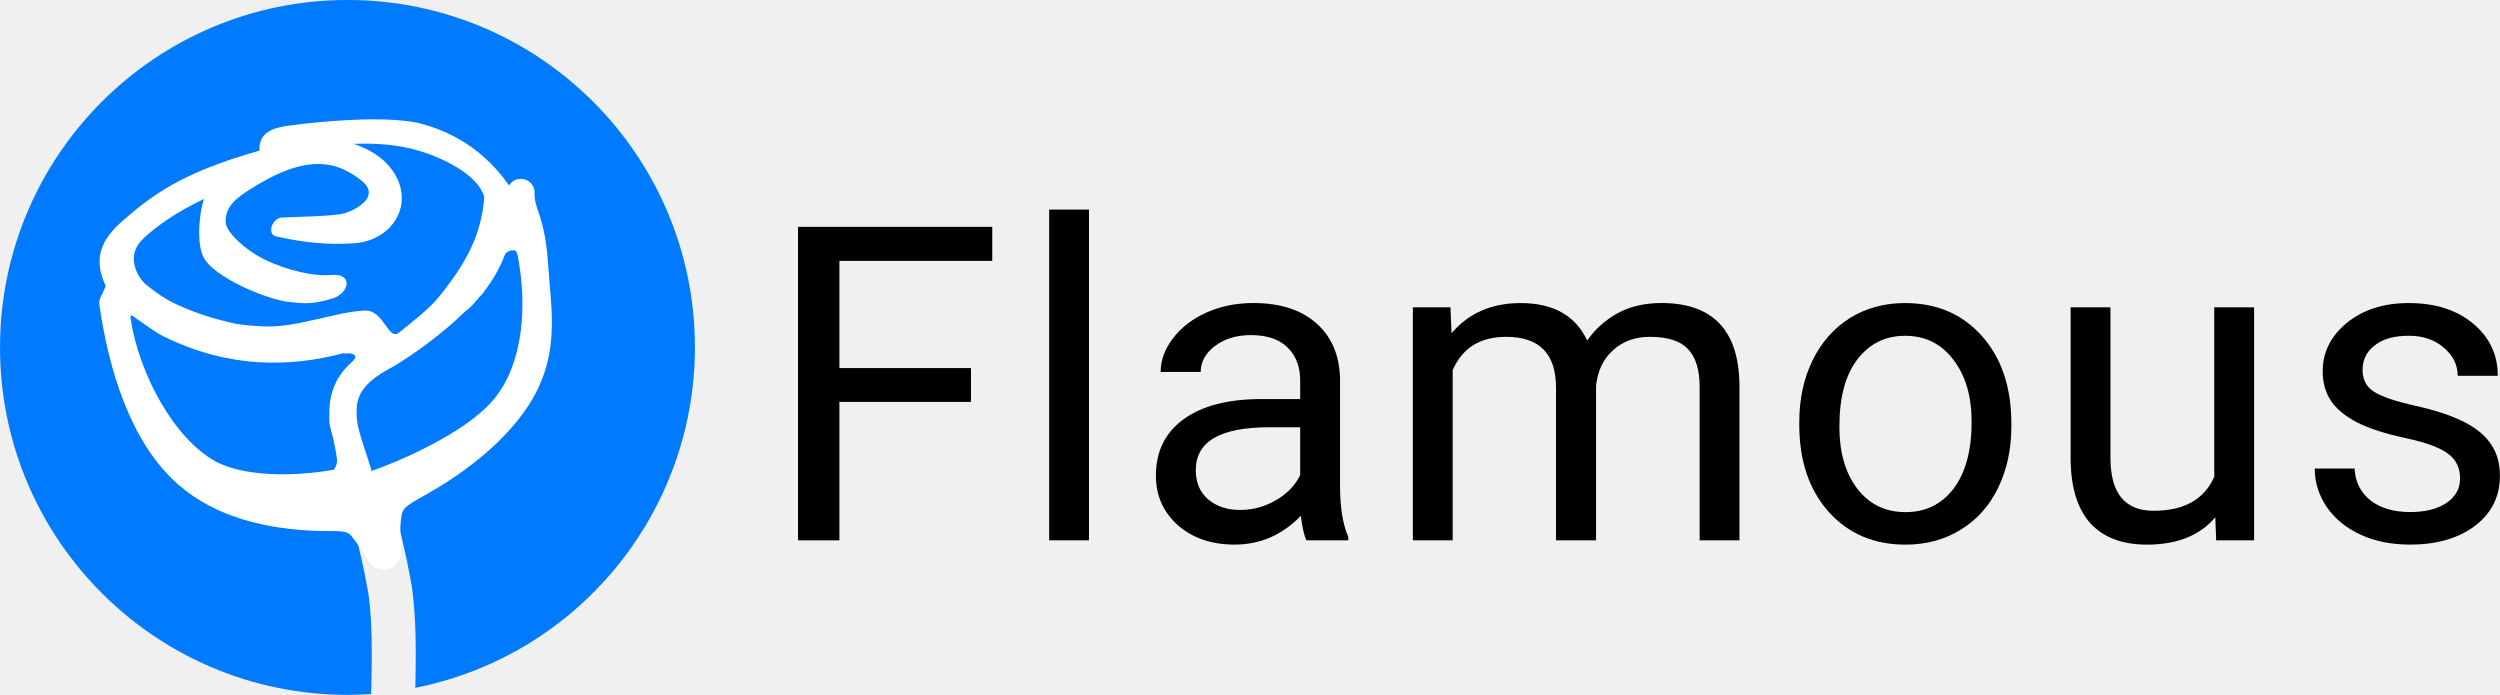
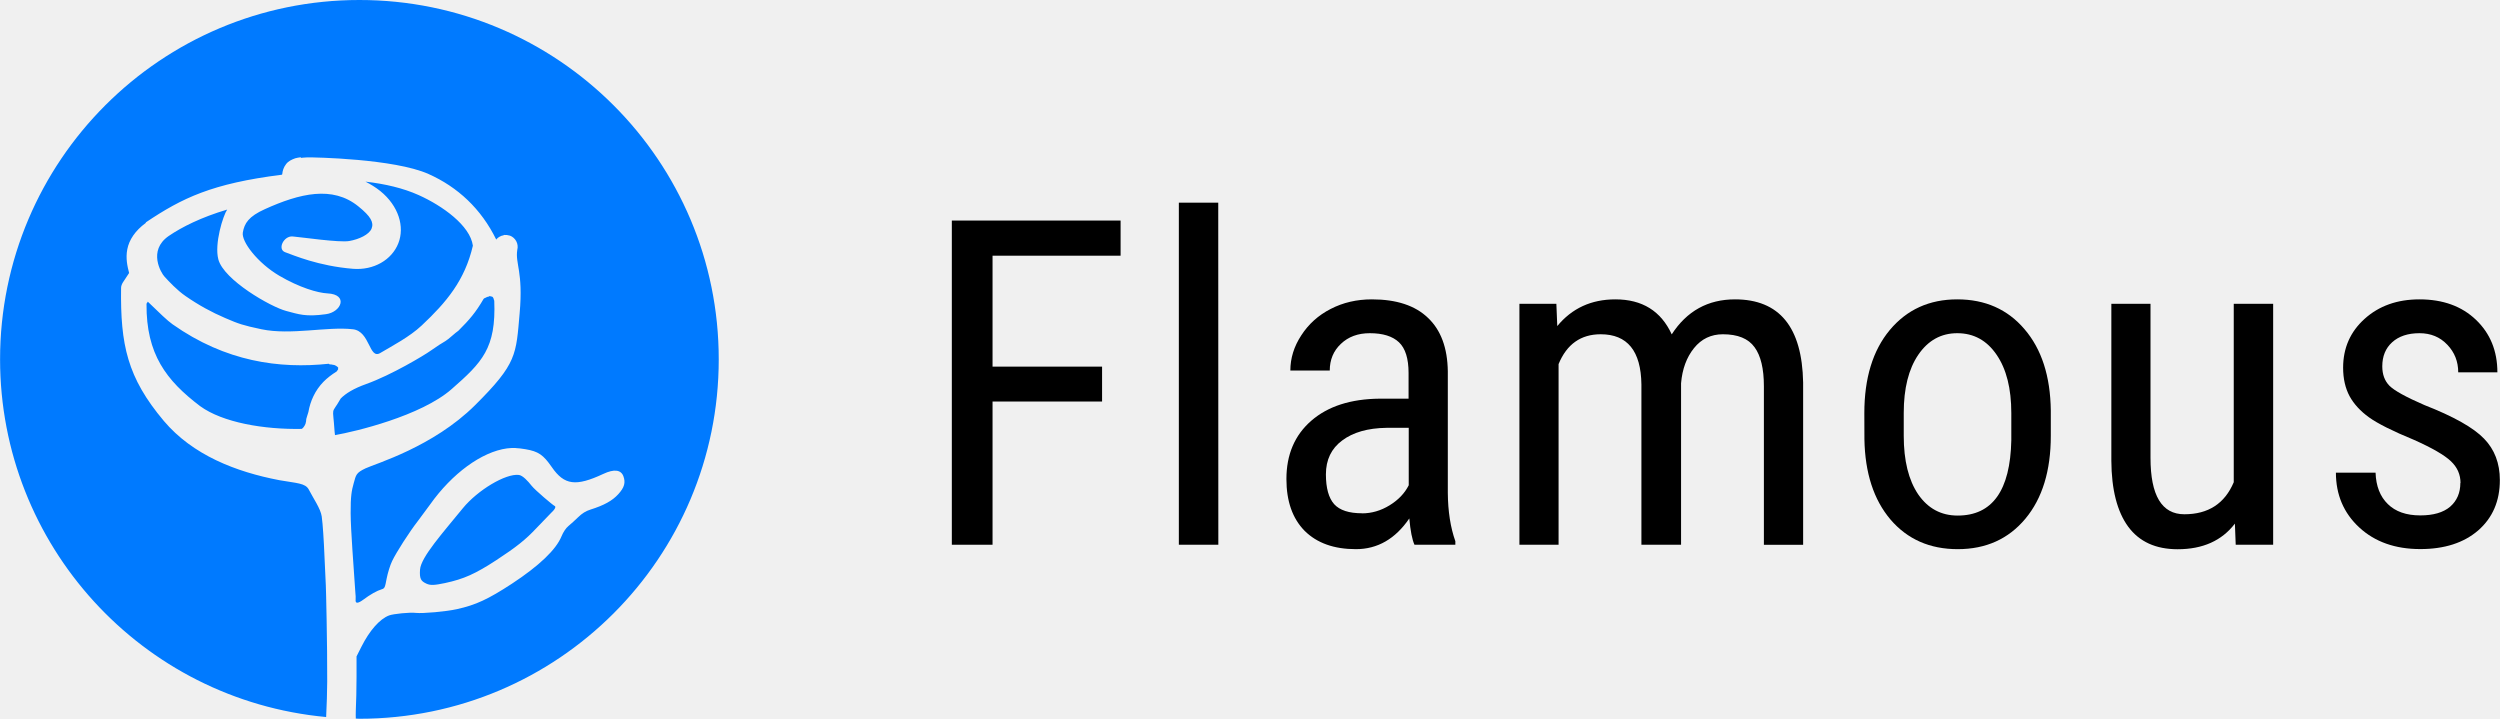
- <svg xmlns="http://www.w3.org/2000/svg" id="svg1428" version="1.1" viewBox="0 0 33.867 9.414" height="35.579" width="128">
+ <svg xmlns="http://www.w3.org/2000/svg" id="svg1428" version="1.1" viewBox="0 0 30.513 8.773" height="33.156" width="115.325">
  <defs id="defs1422" />
-   <g transform="matrix(0.5187315,0,0,0.5187315,-265.5325,-399.5598)" id="g1537">
-     <g aria-label="Flamous" style="font-style:normal;font-variant:normal;font-weight:normal;font-stretch:normal;font-size:11.516px;line-height:1.25;font-family:Roboto;-inkscape-font-specification:Roboto;letter-spacing:0.265px;word-spacing:0px;fill:#000000;fill-opacity:1;stroke:none;stroke-width:0.72" id="text1489">
-       <path d="m 537.245,780.759 h -3.436 v 3.616 h -1.08 v -8.187 h 5.072 v 0.888 h -3.992 v 2.8 h 3.436 z" style="font-style:normal;font-variant:normal;font-weight:normal;font-stretch:normal;font-family:Roboto;-inkscape-font-specification:Roboto;letter-spacing:0.265px;word-spacing:0px;stroke-width:0.72" id="path2206" />
-       <path d="m 540.327,784.374 h -1.04 v -8.637 h 1.04 z" style="font-style:normal;font-variant:normal;font-weight:normal;font-stretch:normal;font-family:Roboto;-inkscape-font-specification:Roboto;letter-spacing:0.265px;word-spacing:0px;stroke-width:0.72" id="path2208" />
-       <path d="m 546.006,784.374 q -0.09,-0.18 -0.146,-0.641 -0.725,0.753 -1.732,0.753 -0.9,0 -1.479,-0.506 -0.574,-0.512 -0.574,-1.293 0,-0.95 0.72,-1.473 0.725,-0.529 2.036,-0.529 h 1.012 v -0.478 q 0,-0.545 -0.326,-0.866 -0.326,-0.326 -0.962,-0.326 -0.557,0 -0.933,0.281 -0.377,0.281 -0.377,0.68 h -1.046 q 0,-0.455 0.321,-0.877 0.326,-0.427 0.877,-0.675 0.557,-0.247 1.22,-0.247 1.052,0 1.648,0.529 0.596,0.523 0.619,1.445 v 2.8 q 0,0.838 0.214,1.333 v 0.09 z m -1.726,-0.793 q 0.489,0 0.928,-0.253 0.439,-0.253 0.635,-0.658 v -1.248 h -0.815 q -1.912,0 -1.912,1.119 0,0.489 0.326,0.765 0.326,0.276 0.838,0.276 z" style="font-style:normal;font-variant:normal;font-weight:normal;font-stretch:normal;font-family:Roboto;-inkscape-font-specification:Roboto;letter-spacing:0.265px;word-spacing:0px;stroke-width:0.72" id="path2210" />
-       <path d="m 549.768,778.29 0.028,0.675 q 0.669,-0.787 1.805,-0.787 1.276,0 1.738,0.978 0.304,-0.439 0.787,-0.709 0.489,-0.27 1.153,-0.27 2.002,0 2.036,2.12 v 4.077 h -1.04 v -4.015 q 0,-0.652 -0.298,-0.973 -0.298,-0.326 -1.001,-0.326 -0.579,0 -0.962,0.349 -0.382,0.343 -0.444,0.928 v 4.037 h -1.046 v -3.987 q 0,-1.327 -1.299,-1.327 -1.023,0 -1.4,0.872 v 4.442 h -1.04 v -6.084 z" style="font-style:normal;font-variant:normal;font-weight:normal;font-stretch:normal;font-family:Roboto;-inkscape-font-specification:Roboto;letter-spacing:0.265px;word-spacing:0px;stroke-width:0.72" id="path2212" />
-       <path d="m 558.878,781.276 q 0,-0.894 0.349,-1.608 0.354,-0.714 0.978,-1.102 0.63,-0.388 1.434,-0.388 1.243,0 2.007,0.86 0.77,0.86 0.77,2.289 v 0.073 q 0,0.888 -0.343,1.597 -0.337,0.703 -0.973,1.096 -0.63,0.394 -1.451,0.394 -1.237,0 -2.007,-0.86 -0.765,-0.86 -0.765,-2.277 z m 1.046,0.124 q 0,1.012 0.467,1.625 0.472,0.613 1.26,0.613 0.793,0 1.26,-0.619 0.467,-0.624 0.467,-1.743 0,-1.001 -0.478,-1.619 -0.472,-0.624 -1.26,-0.624 -0.77,0 -1.243,0.613 -0.472,0.613 -0.472,1.754 z" style="font-style:normal;font-variant:normal;font-weight:normal;font-stretch:normal;font-family:Roboto;-inkscape-font-specification:Roboto;letter-spacing:0.265px;word-spacing:0px;stroke-width:0.72" id="path2214" />
-       <path d="m 569.742,783.773 q -0.607,0.714 -1.782,0.714 -0.973,0 -1.484,-0.562 -0.506,-0.568 -0.512,-1.676 v -3.959 h 1.04 v 3.93 q 0,1.383 1.125,1.383 1.192,0 1.586,-0.888 v -4.425 h 1.04 v 6.084 h -0.99 z" style="font-style:normal;font-variant:normal;font-weight:normal;font-stretch:normal;font-family:Roboto;-inkscape-font-specification:Roboto;letter-spacing:0.265px;word-spacing:0px;stroke-width:0.72" id="path2216" />
-       <path d="m 576.135,782.76 q 0,-0.422 -0.321,-0.652 -0.315,-0.236 -1.108,-0.405 -0.787,-0.169 -1.254,-0.405 -0.461,-0.236 -0.686,-0.562 -0.219,-0.326 -0.219,-0.776 0,-0.748 0.63,-1.265 0.635,-0.517 1.619,-0.517 1.035,0 1.676,0.534 0.647,0.534 0.647,1.366 h -1.046 q 0,-0.427 -0.365,-0.737 -0.36,-0.309 -0.911,-0.309 -0.568,0 -0.888,0.247 -0.321,0.247 -0.321,0.647 0,0.377 0.298,0.568 0.298,0.191 1.074,0.365 0.782,0.174 1.265,0.416 0.484,0.242 0.714,0.585 0.236,0.337 0.236,0.827 0,0.815 -0.652,1.31 -0.652,0.489 -1.693,0.489 -0.731,0 -1.293,-0.259 -0.562,-0.259 -0.883,-0.72 -0.315,-0.467 -0.315,-1.007 h 1.04 q 0.028,0.523 0.416,0.832 0.394,0.304 1.035,0.304 0.59,0 0.945,-0.236 0.36,-0.242 0.36,-0.641 z" style="font-style:normal;font-variant:normal;font-weight:normal;font-stretch:normal;font-family:Roboto;-inkscape-font-specification:Roboto;letter-spacing:0.265px;word-spacing:0px;stroke-width:0.72" id="path2218" />
-     </g>
-     <path style="opacity:1;fill:#007aff;fill-opacity:1;stroke:none;stroke-width:7;stroke-linecap:round;stroke-linejoin:round;stroke-miterlimit:4;stroke-dasharray:none;stroke-dashoffset:0;stroke-opacity:1" d="m 1968.99,2911.231 a 34.295,34.295 0 0 0 -34.295,34.295 34.295,34.295 0 0 0 34.295,34.293 34.295,34.295 0 0 0 2.328,-0.082 c 0.015,-0.423 0.039,-0.847 0.039,-1.272 0.051,-2.83 0.079,-5.677 -0.277,-8.49 -0.281,-1.617 -0.604,-3.226 -0.998,-4.82 -0.692,-2.991 3.538,-3.97 4.231,-0.979 0.412,1.671 0.748,3.356 1.045,5.051 0.42,3.084 0.398,6.21 0.342,9.316 -4e-4,0.195 -0.016,0.389 -0.02,0.584 a 34.295,34.295 0 0 0 27.605,-33.602 34.295,34.295 0 0 0 -34.295,-34.295 z" id="circle1485" transform="scale(0.2645833)" />
-     <path d="m 519.122,773.587 8.9e-4,0.006 8.7e-4,-2.4e-4 z m 0.004,0.013 0.001,0.004 c -0.059,0.016 -0.112,0.036 -0.157,0.058 -0.093,0.05 -0.187,0.11 -0.24,0.21 -0.059,0.11 -0.071,0.21 -0.066,0.312 -0.005,0.008 -0.011,0.01 -0.015,0.017 -1.989,0.57 -2.79,1.123 -3.739,1.993 l -0.002,0.007 -0.005,0.008 c -0.267,0.264 -0.404,0.563 -0.415,0.842 -0.01,0.278 0.083,0.503 0.159,0.685 -0.048,0.106 -0.085,0.198 -0.136,0.3 -0.024,0.053 -0.039,0.113 -0.031,0.17 0.234,1.658 0.803,3.614 2.065,4.715 0.991,0.865 2.319,1.161 3.627,1.208 0.52,0.013 0.771,-0.036 0.902,0.144 0.087,0.12 0.265,0.33 0.445,0.658 0.181,0.328 0.815,0.268 0.84,-0.214 0.019,-0.315 -0.039,-0.565 -0.006,-0.826 0.032,-0.257 0.017,-0.314 0.279,-0.491 0.261,-0.177 1.873,-0.927 2.908,-2.333 1.036,-1.406 0.739,-2.684 0.66,-3.914 -0.08,-1.23 -0.355,-1.41 -0.353,-1.83 0.018,-0.18 -0.104,-0.344 -0.281,-0.38 l -8.7e-4,2.3e-4 c -9.6e-4,2.6e-4 -0.003,7.9e-4 -0.008,-0.002 -0.051,-0.009 -0.103,-0.007 -0.153,0.006 -0.003,7.7e-4 -0.009,-0.005 -0.014,-0.004 -0.008,0.002 -0.015,0.011 -0.023,0.013 -0.019,0.005 -0.037,0.016 -0.055,0.023 -0.016,0.01 -0.03,0.018 -0.044,0.031 l -0.003,8.1e-4 c -0.014,0.013 -0.026,0.027 -0.039,0.039 -0.01,0.013 -0.021,0.023 -0.03,0.036 l -9.6e-4,2.6e-4 c -0.005,0.008 -0.009,0.014 -0.012,0.021 l -9.7e-4,2.6e-4 c -0.577,-0.829 -1.358,-1.357 -2.265,-1.606 -1.063,-0.292 -3.439,0.03 -3.602,0.06 -0.066,0.01 -0.129,0.027 -0.188,0.043 z m 1.986,0.42 c 0.591,-0.022 1.135,0.02 1.615,0.152 0.735,0.202 1.639,0.655 1.808,1.233 -0.078,1.043 -0.513,1.761 -1.136,2.553 -0.302,0.384 -0.762,0.721 -1.082,0.985 -0.298,0.247 -0.393,-0.589 -0.902,-0.569 -0.765,0.03 -1.774,0.456 -2.66,0.414 -0.569,-0.033 -0.686,-0.055 -1.107,-0.164 -0.421,-0.109 -0.824,-0.254 -1.255,-0.463 -0.269,-0.13 -0.551,-0.353 -0.704,-0.475 -0.106,-0.084 -0.605,-0.68 -0.052,-1.199 0.341,-0.32 0.858,-0.687 1.583,-1.03 -0.093,0.191 -0.223,1.051 -0.035,1.487 0.249,0.576 1.743,1.152 2.211,1.2 0.374,0.038 0.586,0.09 1.168,-0.083 0.445,-0.131 0.573,-0.682 -0.052,-0.615 -0.282,0.03 -0.838,-0.043 -1.481,-0.299 -0.684,-0.273 -1.256,-0.822 -1.252,-1.095 0.005,-0.272 0.097,-0.491 0.537,-0.778 0.945,-0.616 1.862,-0.993 2.705,-0.503 0.41,0.239 0.531,0.4 0.489,0.587 -0.042,0.187 -0.315,0.372 -0.595,0.467 -0.28,0.095 -1.408,0.101 -1.67,0.12 -0.262,0.019 -0.394,0.446 -0.141,0.494 0.252,0.047 1.023,0.25 2.045,0.176 0.609,-0.044 1.09,-0.431 1.206,-0.944 0.116,-0.513 -0.159,-1.091 -0.76,-1.441 -0.157,-0.091 -0.318,-0.16 -0.482,-0.213 z m -5.792,4.472 c 0.402,0.284 0.651,0.462 0.822,0.547 1.712,0.852 3.316,0.821 4.726,0.445 0.012,0.007 0.025,0.014 0.044,0.012 0.028,-10e-4 0.055,-0.006 0.082,-0.006 0.035,9.7e-4 0.07,0.005 0.103,0.018 0.011,0.004 0.018,0.009 0.029,0.016 0.012,0.007 0.023,0.017 0.034,0.026 1.9e-4,-7e-5 0.002,0.009 0.003,0.01 8.6e-4,0.006 -10e-4,0.008 -0.003,0.011 0.002,0.012 0.004,0.017 0.007,0.027 -0.013,0.022 -0.023,0.045 -0.034,0.068 -0.133,0.113 -0.248,0.234 -0.34,0.363 -0.204,0.287 -0.297,0.618 -0.303,0.946 -0.007,0.413 -0.008,0.323 0.097,0.736 0.019,0.076 0.034,0.173 0.05,0.243 0.019,0.088 0.035,0.177 0.046,0.267 0.005,0.049 0.009,0.1 -0.001,0.148 -0.009,0.041 -0.026,0.078 -0.046,0.115 -0.01,0.019 -0.026,0.033 -0.04,0.048 -1.093,0.191 -2.328,0.171 -3.061,-0.208 -1.104,-0.597 -2.027,-2.309 -2.241,-3.765 -0.003,-0.023 4.6e-4,-0.029 0.025,-0.066 z m 9.907,-1.688 v 0 l 8.4e-4,-2.2e-4 8.4e-4,-2.3e-4 c 0.028,-0.001 0.055,-0.004 0.082,-0.002 l 0.009,-0.002 c 0.004,-10e-4 0.009,0.004 0.013,0.005 0.007,0.004 0.01,0.003 0.016,0.005 0.01,0.011 0.02,0.021 0.025,0.034 0.006,0.014 0.014,0.027 0.017,0.042 0.002,0.006 0.008,0.005 0.009,0.01 0.273,1.382 0.146,2.887 -0.623,3.804 -0.769,0.917 -2.62,1.672 -3.187,1.864 -0.002,-0.013 -0.024,-0.094 -0.028,-0.107 -0.267,-0.854 -0.369,-1.041 -0.361,-1.474 0.004,-0.217 0.05,-0.377 0.17,-0.547 0.12,-0.169 0.329,-0.35 0.678,-0.539 0.692,-0.375 1.559,-1.094 1.724,-1.255 0.166,-0.161 0.309,-0.287 0.388,-0.349 0.079,-0.062 0.255,-0.292 0.33,-0.359 0.276,-0.373 0.423,-0.612 0.593,-1.04 0.008,-0.009 0.017,-0.018 0.025,-0.027 0.013,-0.008 0.025,-0.017 0.039,-0.026 0.026,-0.016 0.051,-0.035 0.083,-0.036 z" style="color:#000000;font-style:normal;font-variant:normal;font-weight:normal;font-stretch:normal;font-size:medium;line-height:normal;font-family:sans-serif;font-variant-ligatures:normal;font-variant-position:normal;font-variant-caps:normal;font-variant-numeric:normal;font-variant-alternates:normal;font-feature-settings:normal;text-indent:0;text-align:start;text-decoration:none;text-decoration-line:none;text-decoration-style:solid;text-decoration-color:#000000;letter-spacing:normal;word-spacing:normal;text-transform:none;writing-mode:lr-tb;direction:ltr;text-orientation:mixed;dominant-baseline:auto;baseline-shift:baseline;text-anchor:start;white-space:normal;shape-padding:0;clip-rule:nonzero;display:inline;overflow:visible;visibility:visible;opacity:1;isolation:auto;mix-blend-mode:normal;color-interpolation:sRGB;color-interpolation-filters:linearRGB;solid-color:#000000;solid-opacity:1;vector-effect:none;fill:#ffffff;fill-opacity:1;fill-rule:nonzero;stroke:none;stroke-width:0.706;stroke-linecap:round;stroke-linejoin:miter;stroke-miterlimit:4;stroke-dasharray:none;stroke-dashoffset:0;stroke-opacity:1;color-rendering:auto;image-rendering:auto;shape-rendering:auto;text-rendering:auto;enable-background:accumulate" id="path1493" />
+   <g aria-label="Flamous" style="font-style:normal;font-variant:normal;font-weight:normal;font-stretch:normal;font-size:5.567px;line-height:1.25;font-family:'Roboto Condensed';-inkscape-font-specification:'Roboto Condensed, ';letter-spacing:0.128px;word-spacing:0px;fill:#000000;fill-opacity:1;stroke:none;stroke-width:0.72" id="text1442">
+     <path d="m 13.451,4.901 h -1.337 v 1.748 h -0.497 V 2.692 h 2.06 v 0.429 h -1.563 v 1.354 h 1.337 z" style="font-style:normal;font-variant:normal;font-weight:normal;font-stretch:normal;font-family:'Roboto Condensed';-inkscape-font-specification:'Roboto Condensed, ';letter-spacing:0.128px;word-spacing:0px;stroke-width:0.72" id="path2069" />
+     <path d="M 14.87,6.649 H 14.388 V 2.474 h 0.481 z" style="font-style:normal;font-variant:normal;font-weight:normal;font-stretch:normal;font-family:'Roboto Condensed';-inkscape-font-specification:'Roboto Condensed, ';letter-spacing:0.128px;word-spacing:0px;stroke-width:0.72" id="path2071" />
+     <path d="m 17.264,6.649 q -0.043,-0.095 -0.063,-0.321 -0.256,0.375 -0.652,0.375 -0.4,0 -0.625,-0.223 -0.223,-0.226 -0.223,-0.633 0,-0.448 0.304,-0.712 0.304,-0.264 0.834,-0.269 h 0.353 V 4.553 q 0,-0.264 -0.117,-0.375 -0.117,-0.111 -0.356,-0.111 -0.217,0 -0.353,0.13 -0.136,0.128 -0.136,0.326 h -0.481 q 0,-0.226 0.133,-0.429 0.133,-0.207 0.359,-0.323 0.226,-0.117 0.503,-0.117 0.451,0 0.685,0.226 0.236,0.223 0.242,0.652 v 1.484 q 0.003,0.34 0.092,0.59 v 0.043 z M 16.623,6.266 q 0.177,0 0.337,-0.098 0.16,-0.098 0.234,-0.245 V 5.222 h -0.272 q -0.342,0.005 -0.541,0.155 -0.198,0.147 -0.198,0.413 0,0.25 0.101,0.364 0.101,0.111 0.34,0.111 z" style="font-style:normal;font-variant:normal;font-weight:normal;font-stretch:normal;font-family:'Roboto Condensed';-inkscape-font-specification:'Roboto Condensed, ';letter-spacing:0.128px;word-spacing:0px;stroke-width:0.72" id="path2073" />
+     <path d="m 18.996,3.708 0.011,0.272 q 0.269,-0.326 0.709,-0.326 0.492,0 0.688,0.427 0.277,-0.427 0.772,-0.427 0.813,0 0.832,1.014 v 1.982 H 21.529 V 4.714 q 0,-0.321 -0.114,-0.476 -0.114,-0.158 -0.386,-0.158 -0.217,0 -0.353,0.169 -0.136,0.169 -0.158,0.429 V 6.649 H 20.034 V 4.692 q -0.008,-0.612 -0.497,-0.612 -0.364,0 -0.514,0.364 V 6.649 H 18.545 V 3.708 Z" style="font-style:normal;font-variant:normal;font-weight:normal;font-stretch:normal;font-family:'Roboto Condensed';-inkscape-font-specification:'Roboto Condensed, ';letter-spacing:0.128px;word-spacing:0px;stroke-width:0.72" id="path2075" />
+     <path d="m 22.755,5.043 q 0,-0.641 0.31,-1.014 0.313,-0.375 0.824,-0.375 0.511,0 0.821,0.364 0.313,0.364 0.321,0.992 v 0.31 q 0,0.639 -0.31,1.011 -0.31,0.372 -0.826,0.372 -0.511,0 -0.821,-0.362 -0.307,-0.362 -0.318,-0.979 z m 0.481,0.277 q 0,0.454 0.177,0.715 0.179,0.258 0.481,0.258 0.636,0 0.655,-0.919 V 5.043 q 0,-0.451 -0.179,-0.712 -0.179,-0.264 -0.481,-0.264 -0.296,0 -0.476,0.264 -0.177,0.261 -0.177,0.709 z" style="font-style:normal;font-variant:normal;font-weight:normal;font-stretch:normal;font-family:'Roboto Condensed';-inkscape-font-specification:'Roboto Condensed, ';letter-spacing:0.128px;word-spacing:0px;stroke-width:0.72" id="path2077" />
+     <path d="m 27.278,6.391 q -0.239,0.313 -0.699,0.313 -0.4,0 -0.603,-0.275 Q 25.773,6.152 25.77,5.624 V 3.708 h 0.478 v 1.881 q 0,0.688 0.413,0.688 0.438,0 0.603,-0.391 V 3.708 h 0.481 v 2.941 h -0.457 z" style="font-style:normal;font-variant:normal;font-weight:normal;font-stretch:normal;font-family:'Roboto Condensed';-inkscape-font-specification:'Roboto Condensed, ';letter-spacing:0.128px;word-spacing:0px;stroke-width:0.72" id="path2079" />
+     <path d="m 30.032,5.896 q 0,-0.155 -0.117,-0.266 Q 29.798,5.518 29.464,5.369 29.075,5.209 28.915,5.094 28.757,4.98 28.678,4.836 q -0.079,-0.147 -0.079,-0.348 0,-0.359 0.261,-0.595 0.264,-0.239 0.671,-0.239 0.429,0 0.69,0.25 0.261,0.25 0.261,0.641 h -0.478 q 0,-0.198 -0.133,-0.337 -0.133,-0.141 -0.34,-0.141 -0.212,0 -0.334,0.111 -0.12,0.109 -0.12,0.294 0,0.147 0.087,0.236 0.09,0.09 0.427,0.236 0.535,0.209 0.728,0.41 0.193,0.198 0.193,0.506 0,0.383 -0.264,0.614 -0.264,0.228 -0.707,0.228 -0.459,0 -0.745,-0.264 -0.285,-0.264 -0.285,-0.669 h 0.484 q 0.008,0.245 0.149,0.383 0.141,0.139 0.397,0.139 0.239,0 0.364,-0.106 0.125,-0.109 0.125,-0.291 z" style="font-style:normal;font-variant:normal;font-weight:normal;font-stretch:normal;font-family:'Roboto Condensed';-inkscape-font-specification:'Roboto Condensed, ';letter-spacing:0.128px;word-spacing:0px;stroke-width:0.72" id="path2081" />
  </g>
+   <path style="opacity:1;fill:#007aff;fill-opacity:1;stroke:none;stroke-width:1.852;stroke-linecap:round;stroke-linejoin:round;stroke-miterlimit:4;stroke-dasharray:none;stroke-dashoffset:0;stroke-opacity:1" d="M 4.386,0 C 1.964,-2.5439193e-5 -2.5505337e-5,1.964 0,4.386 6.5352132e-4,6.651 1.725,8.543 3.98,8.752 3.987,8.6 3.993,8.442 3.993,8.321 3.995,7.868 3.978,7.16 3.976,7.144 3.966,6.924 3.955,6.7 3.953,6.647 c 0,0 -0.013,-0.252 -0.027,-0.344 C 3.913,6.21 3.824,6.084 3.769,5.977 3.727,5.895 3.621,5.899 3.409,5.861 2.876,5.759 2.351,5.554 1.999,5.138 1.552,4.607 1.468,4.208 1.477,3.514 c 2.91e-4,-0.024 0.01,-0.047 0.023,-0.068 0.027,-0.039 0.048,-0.074 0.075,-0.114 -0.02,-0.079 -0.044,-0.177 -0.022,-0.29 0.022,-0.114 0.097,-0.227 0.223,-0.319 l 0.003,-0.005 0.002,-0.005 C 2.224,2.416 2.587,2.24 3.437,2.133 c 0.002,-9.71e-4 0.004,-8.546e-4 0.007,-0.006 0.004,-0.042 0.015,-0.082 0.047,-0.124 0.028,-0.037 0.07,-0.056 0.112,-0.071 0.02,-0.006 0.043,-0.009 0.068,-0.013 v 0.008 c 0.025,-0.001 0.052,-0.006 0.08,-0.006 0.069,-0.002 1.062,0.016 1.479,0.203 0.356,0.159 0.642,0.424 0.826,0.8 h 5.292e-4 c 0.002,-0.002 0.003,-0.003 0.006,-0.008 l 5.292e-4,-5.292e-4 c 0.005,-0.005 0.009,-0.008 0.014,-0.013 0.006,-0.004 0.012,-0.009 0.019,-0.013 h 0.001 c 0.006,-0.004 0.013,-0.005 0.02,-0.01 0.008,-9.789e-4 0.016,-0.006 0.024,-0.006 0.004,0 0.007,-0.005 0.01,-0.005 0.002,-0.005 0.004,1.408e-4 0.005,0 0.021,-0.002 0.043,4.763e-4 0.063,0.007 0.001,1.407e-4 0.003,4.84e-5 0.003,0 0.07,0.026 0.11,0.101 0.091,0.174 -0.027,0.172 0.074,0.263 0.029,0.772 -0.045,0.509 -0.03,0.613 -0.543,1.123 -0.513,0.511 -1.22,0.716 -1.338,0.772 -0.118,0.056 -0.116,0.08 -0.145,0.183 -0.025,0.089 -0.038,0.156 -0.037,0.365 9.789e-4,0.209 0.036,0.639 0.057,0.961 0.004,0.036 0.006,0.077 0.004,0.093 -0.006,0.051 0.026,0.051 0.095,0 0.08,-0.06 0.164,-0.108 0.221,-0.125 0.038,-0.011 0.042,-0.02 0.063,-0.134 C 4.732,6.993 4.761,6.898 4.786,6.847 4.838,6.739 4.994,6.495 5.103,6.355 5.145,6.3 5.21,6.212 5.248,6.159 5.518,5.778 5.879,5.515 6.188,5.473 c 0.035,-0.005 0.07,-0.005 0.106,-0.005 l -0.002,0.001 c 0.036,0.002 0.075,0.006 0.121,0.014 0.158,0.027 0.217,0.068 0.321,0.218 0.153,0.222 0.294,0.24 0.63,0.083 0.13,-0.061 0.214,-0.051 0.244,0.028 0.029,0.078 0.013,0.138 -0.063,0.221 -0.072,0.079 -0.174,0.135 -0.336,0.186 -0.059,0.018 -0.106,0.048 -0.152,0.093 -0.037,0.036 -0.091,0.085 -0.119,0.108 -0.032,0.026 -0.064,0.075 -0.085,0.126 -0.066,0.162 -0.27,0.358 -0.606,0.579 C 5.956,7.315 5.807,7.384 5.577,7.435 5.444,7.465 5.16,7.49 5.076,7.481 5.004,7.472 4.801,7.492 4.748,7.512 4.633,7.556 4.51,7.696 4.41,7.895 L 4.351,8.012 V 8.263 c -3.704e-4,0.138 -0.004,0.322 -0.009,0.409 -0.002,0.05 -1.706e-4,0.066 0,0.099 0.015,7.673e-4 0.029,0.001 0.044,0.002 2.422,2.91e-5 4.386,-1.964 4.386,-4.386 C 8.773,1.964 6.809,-2.5425964e-5 4.386,0 Z m 0.074,2.217 c 0.062,0.032 0.124,0.069 0.181,0.115 C 4.865,2.513 4.941,2.768 4.861,2.97 4.781,3.173 4.56,3.301 4.308,3.281 3.885,3.247 3.582,3.115 3.481,3.079 c -0.1,-0.035 -0.02,-0.201 0.089,-0.193 0.108,0.009 0.571,0.077 0.691,0.056 C 4.382,2.921 4.506,2.863 4.535,2.789 4.564,2.715 4.525,2.641 4.372,2.518 4.058,2.264 3.658,2.36 3.232,2.553 3.034,2.642 2.982,2.726 2.963,2.838 2.944,2.949 3.144,3.21 3.407,3.365 3.654,3.51 3.877,3.575 3.995,3.581 4.255,3.593 4.167,3.81 3.977,3.835 3.728,3.87 3.644,3.835 3.494,3.796 3.305,3.747 2.729,3.417 2.664,3.165 2.614,2.975 2.722,2.631 2.772,2.558 2.453,2.653 2.219,2.771 2.059,2.88 1.8,3.058 1.967,3.333 2.005,3.374 2.059,3.434 2.161,3.543 2.263,3.613 c 0.163,0.113 0.319,0.198 0.485,0.269 0.165,0.071 0.212,0.088 0.443,0.137 0.36,0.075 0.8,-0.036 1.116,0 0.21,0.024 0.196,0.372 0.333,0.29 0.148,-0.088 0.358,-0.197 0.505,-0.335 C 5.45,3.688 5.673,3.421 5.771,2.999 5.738,2.752 5.397,2.51 5.109,2.381 4.922,2.297 4.702,2.245 4.46,2.217 Z m 1.506,1.399 0.001,0.005 c -0.013,-0.001 -0.024,0.005 -0.036,0.01 -0.006,0.003 -0.011,0.008 -0.017,0.008 -0.004,0.003 -0.008,0.004 -0.012,0.009 C 5.806,3.813 5.73,3.902 5.594,4.037 5.559,4.059 5.472,4.143 5.436,4.163 5.4,4.183 5.333,4.226 5.255,4.281 5.177,4.337 4.777,4.577 4.47,4.687 4.315,4.742 4.218,4.803 4.158,4.864 c -0.121,0.213 -0.097,0.068 -0.075,0.402 9.525e-4,0.005 0.005,0.04 0.005,0.045 C 4.332,5.269 5.138,5.077 5.511,4.75 5.884,4.423 6.056,4.252 6.032,3.669 c -4.763e-4,0 -0.003,-0.005 -0.003,-0.005 -4.763e-4,-0.006 -0.003,-0.012 -0.005,-0.018 -0.001,-0.005 -0.004,-0.01 -0.008,-0.016 -0.002,-0.005 -0.004,-0.005 -0.006,-0.005 -0.002,-0.005 -0.004,-0.005 -0.005,-0.005 h -0.004 c -0.011,-0.005 -0.023,-0.005 -0.034,-0.005 z m -4.164,0.067 -5.159e-4,0.004 c -0.012,0.014 -0.014,0.016 -0.014,0.025 -0.004,0.61 0.24,0.931 0.654,1.245 0.276,0.201 0.781,0.287 1.241,0.278 0.007,-0.006 0.014,-0.01 0.019,-0.017 0.011,-0.014 0.02,-0.028 0.026,-0.044 0.007,-0.019 0.009,-0.04 0.01,-0.06 -6.35e-4,-0.003 0.027,-0.085 0.026,-0.085 0.023,-0.134 0.082,-0.264 0.183,-0.368 0.046,-0.047 0.101,-0.089 0.162,-0.127 0.006,-0.009 0.011,-0.018 0.018,-0.026 -4.762e-4,-0.004 -9.525e-4,-0.007 -0.001,-0.011 0,0 0.002,-0.005 0.002,-0.005 -2.276e-4,0 -4.233e-4,-0.005 -5.292e-4,-0.005 -0.004,-0.004 -0.008,-0.008 -0.012,-0.012 -0.004,-0.003 -0.007,-0.003 -0.011,-0.008 -0.013,-0.008 -0.027,-0.014 -0.041,-0.014 -0.011,-0.005 -0.023,-0.005 -0.034,-0.005 -0.008,-4.762e-4 -0.013,-0.003 -0.017,-0.008 C 3.411,4.504 2.752,4.415 2.105,3.958 2.04,3.912 1.95,3.824 1.803,3.682 Z M 6.332,5.797 C 6.171,5.778 5.83,5.982 5.648,6.204 5.408,6.499 5.137,6.8 5.126,6.952 c -0.008,0.113 0.011,0.141 0.078,0.172 0.05,0.023 0.096,0.02 0.226,-0.007 C 5.662,7.067 5.8,7.005 6.059,6.836 6.302,6.677 6.416,6.586 6.548,6.445 6.619,6.37 6.702,6.284 6.733,6.253 6.783,6.207 6.784,6.181 6.768,6.175 6.752,6.17 6.531,5.984 6.487,5.928 6.443,5.872 6.38,5.803 6.332,5.797 Z" id="circle1444" />
</svg>
